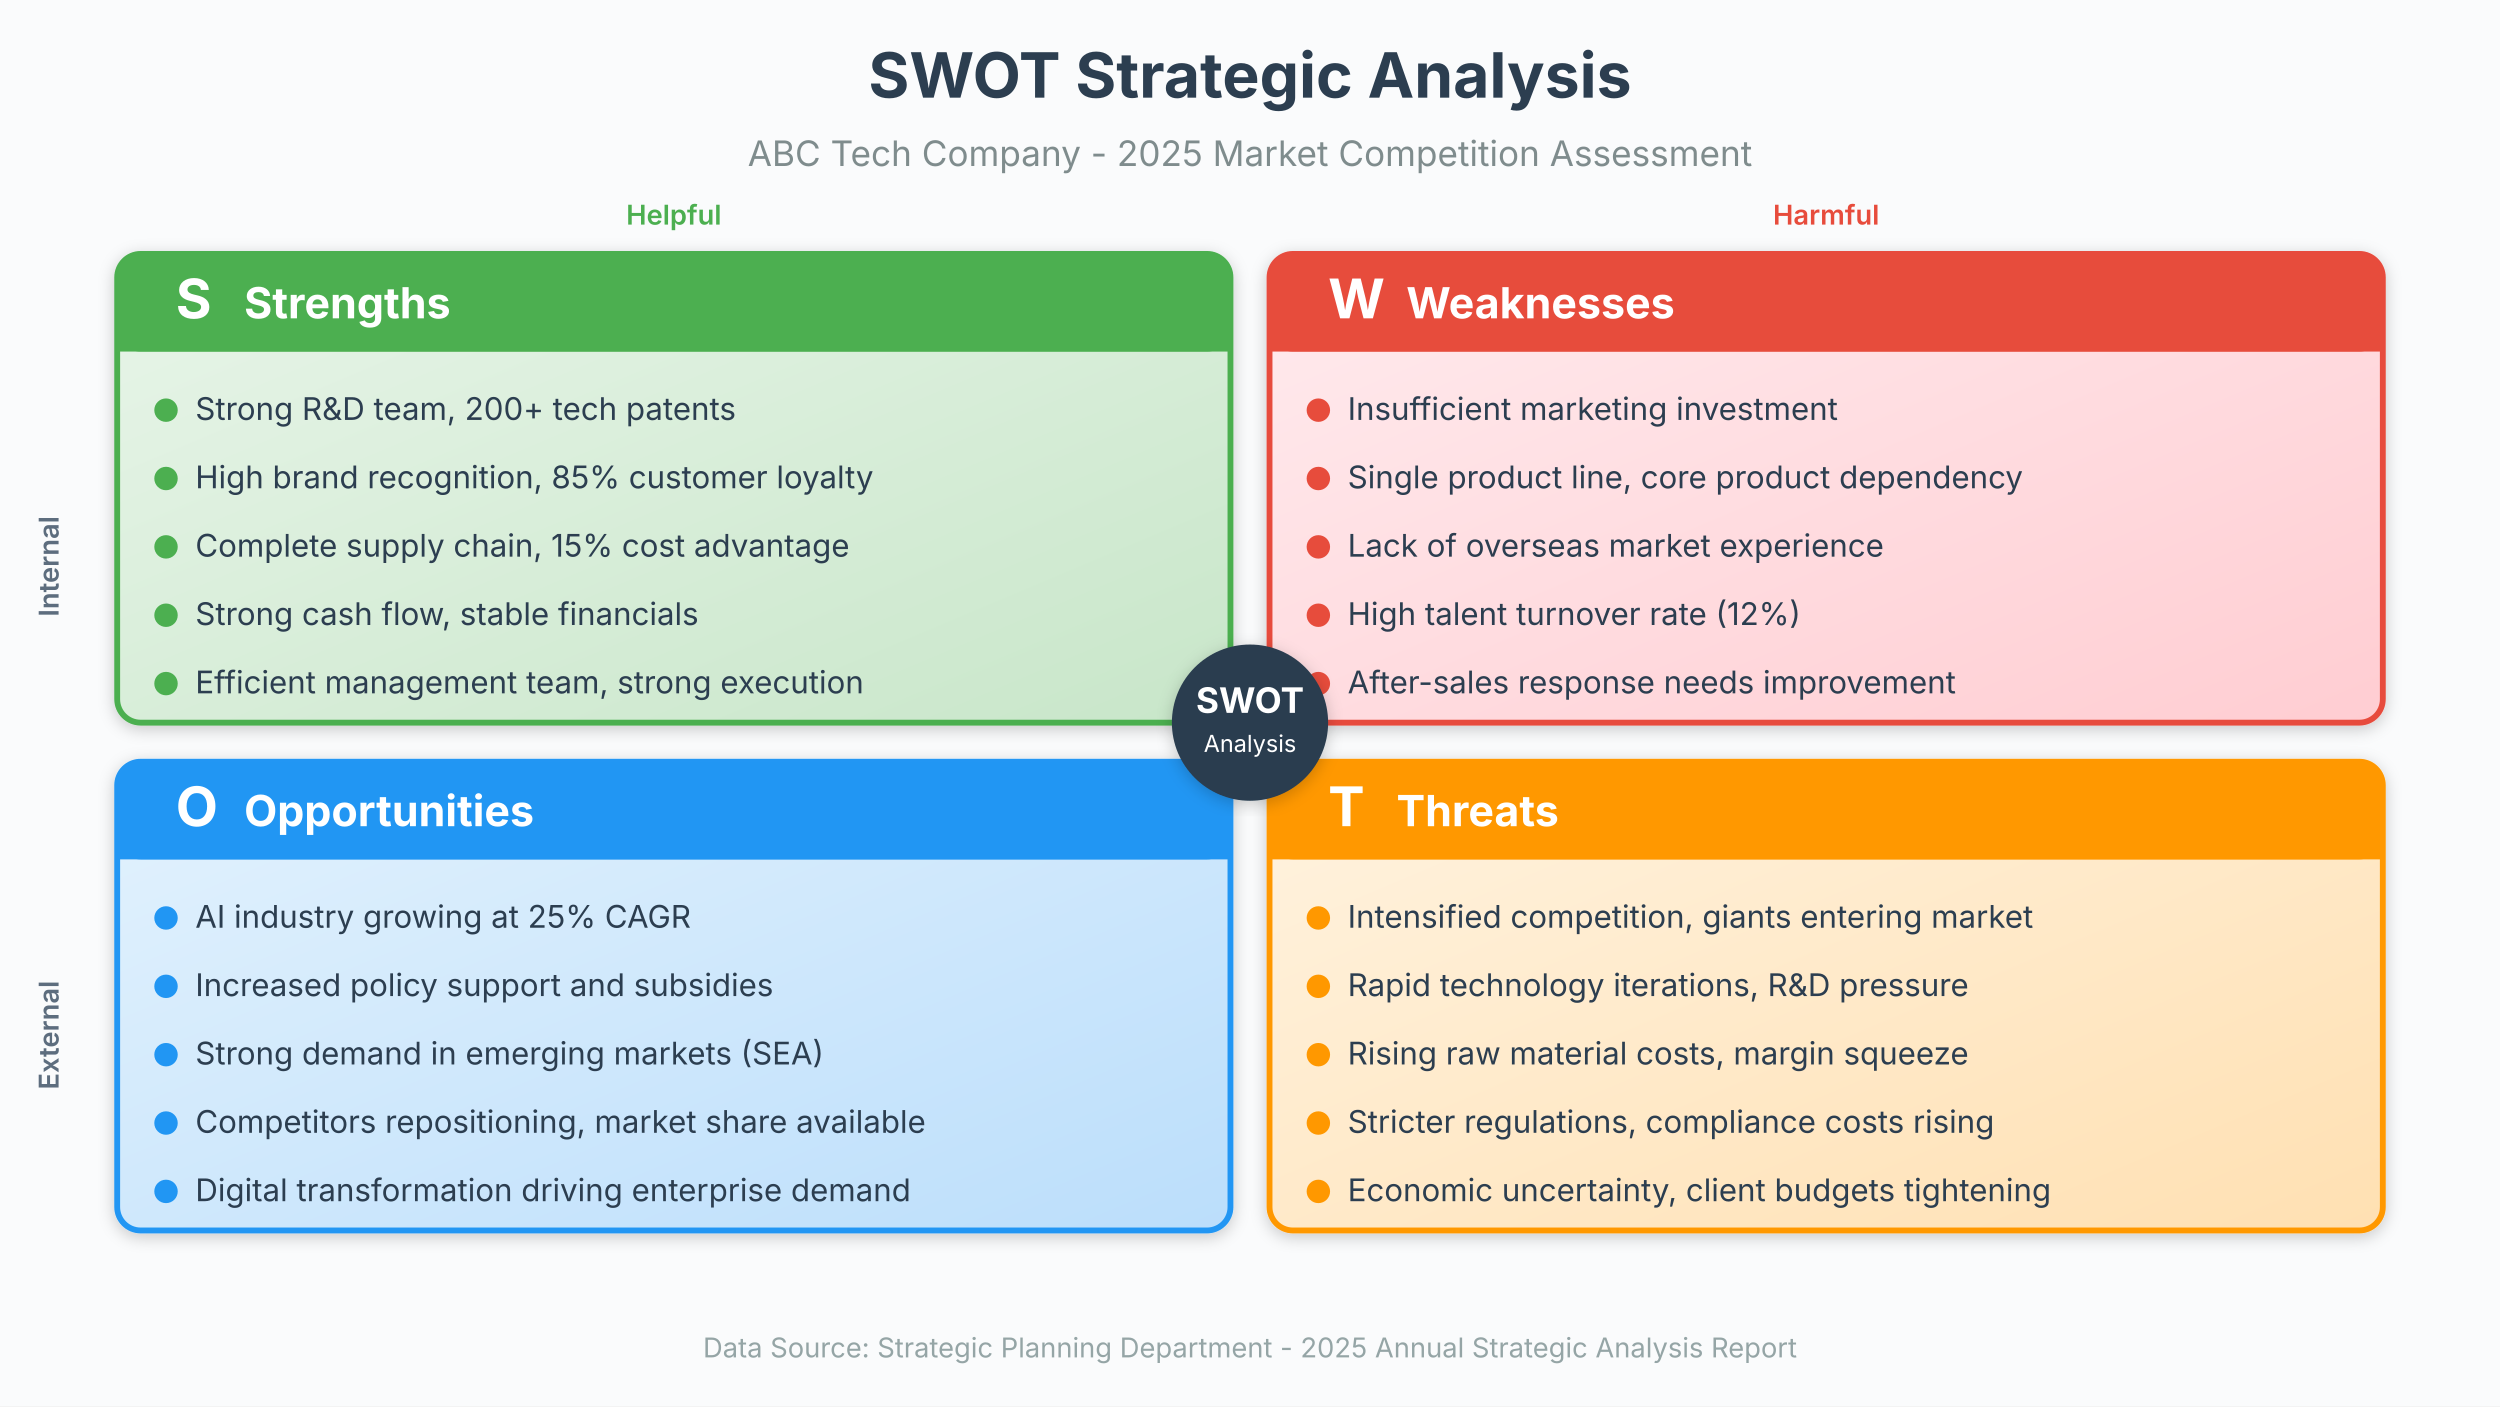
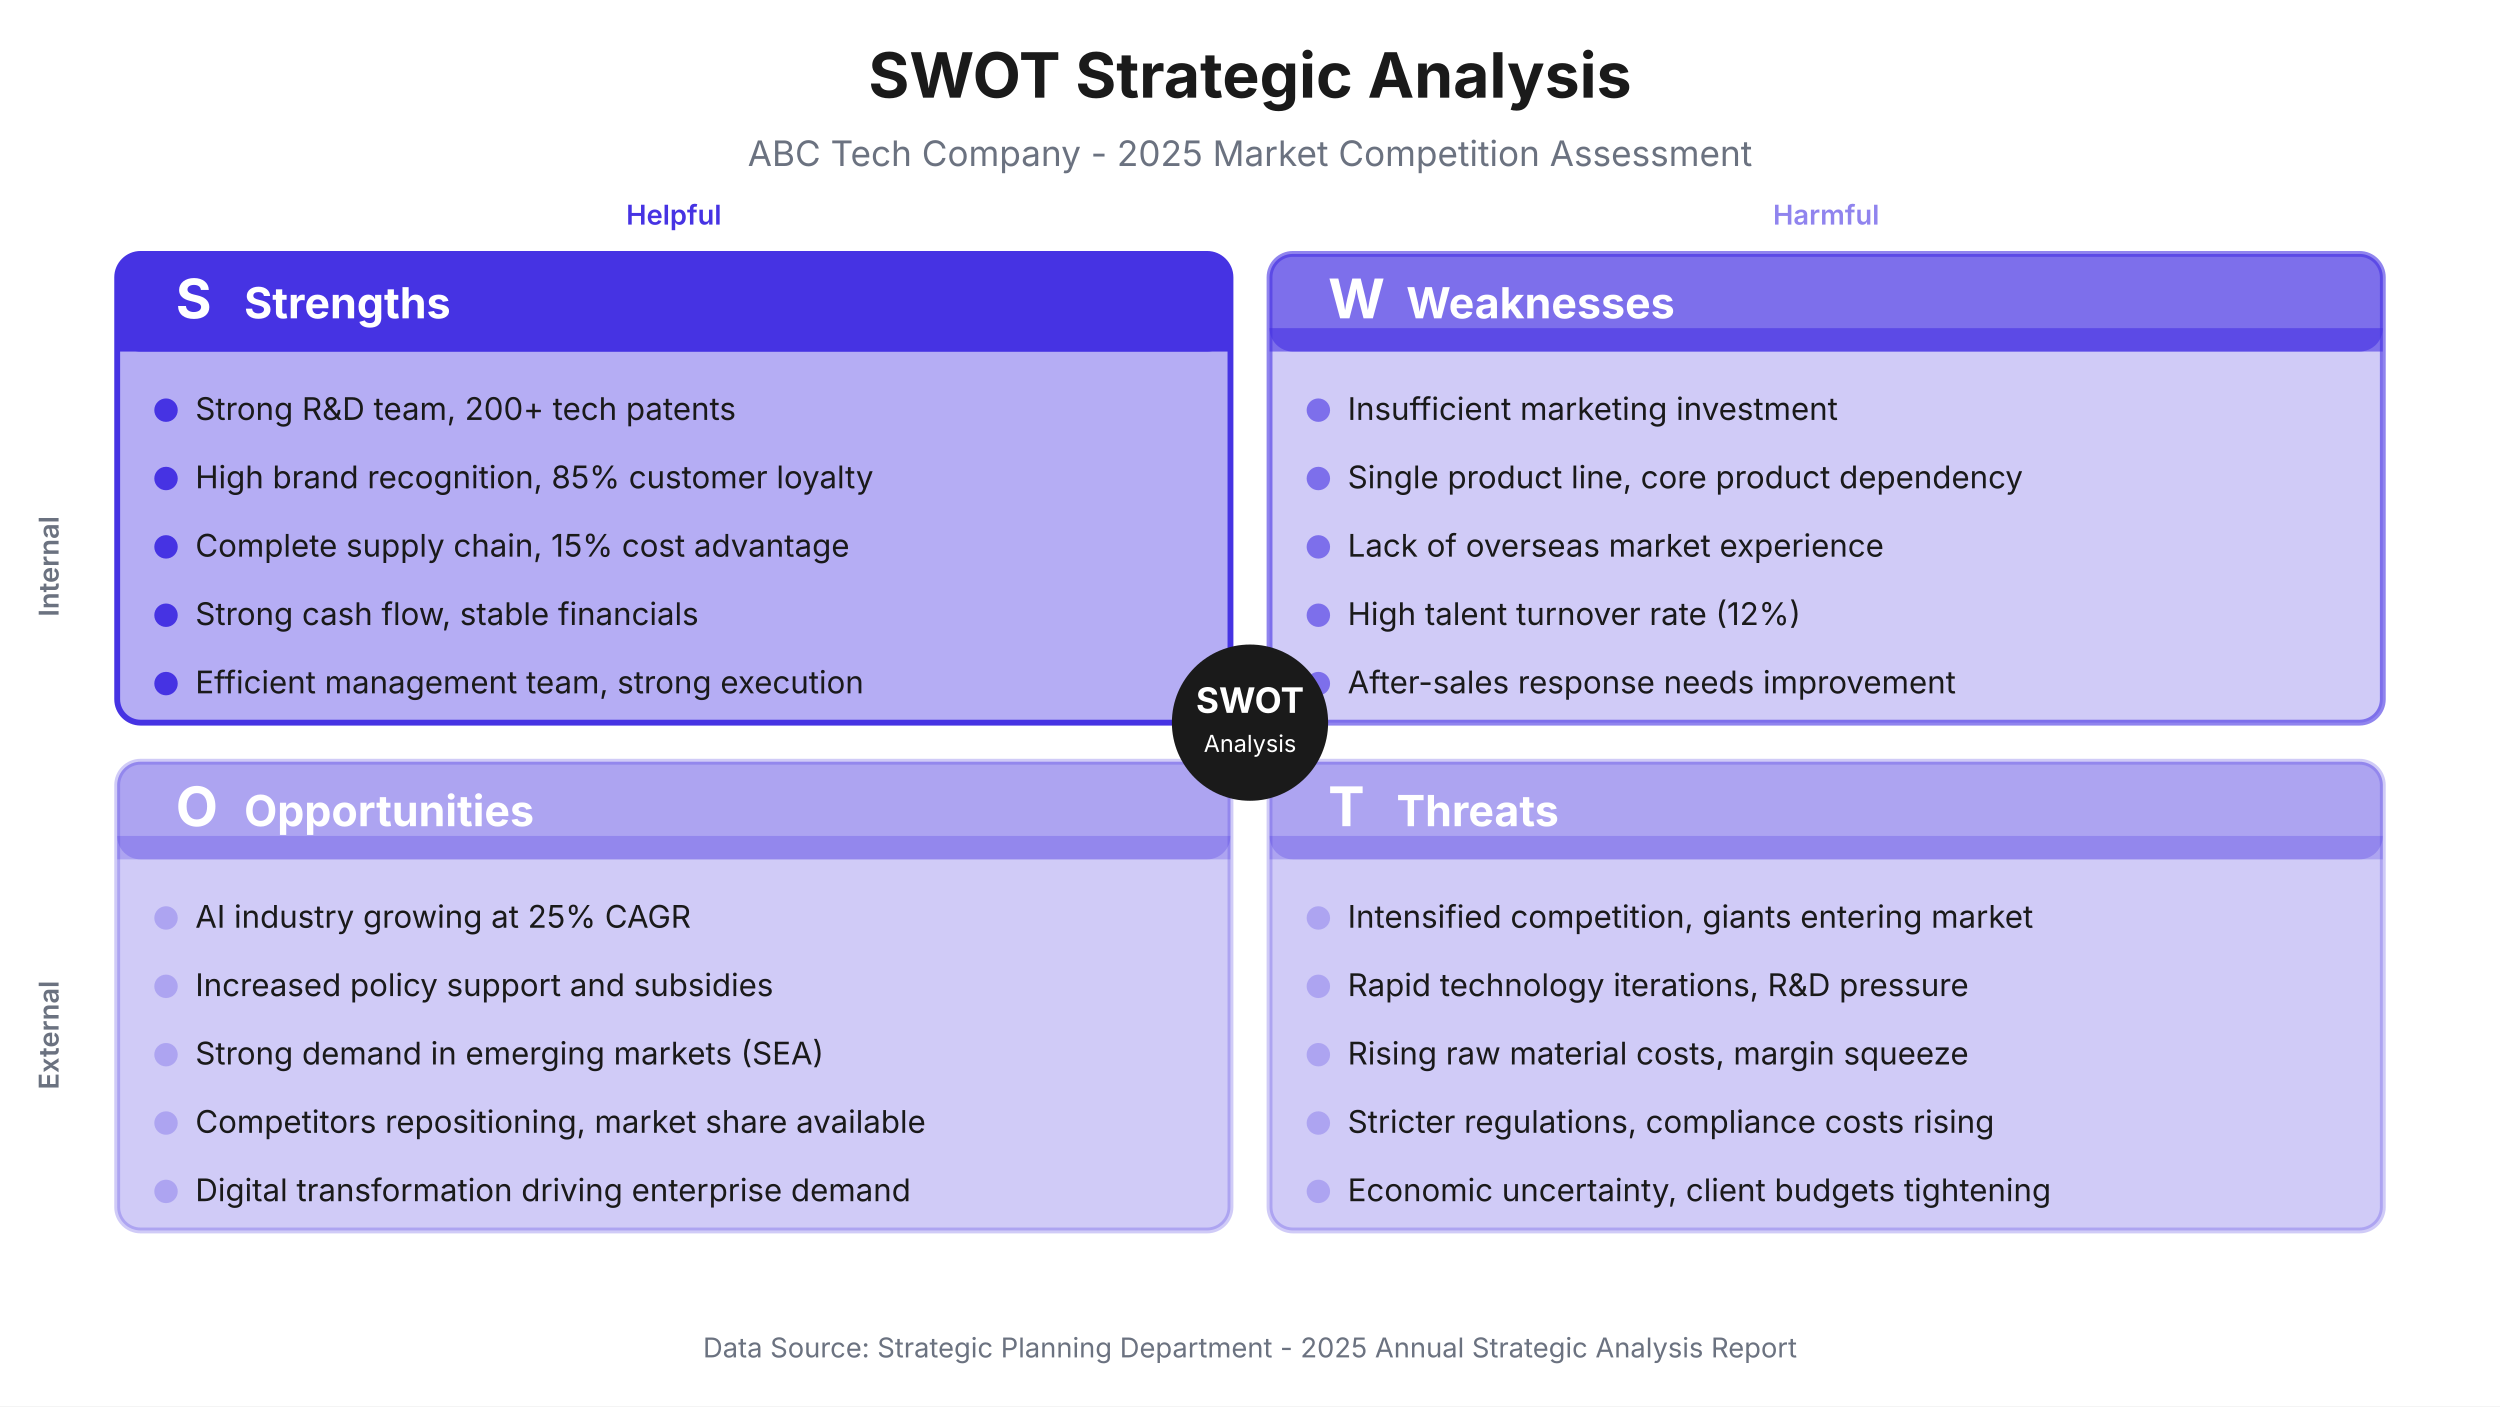
<svg xmlns="http://www.w3.org/2000/svg" viewBox="0 0 1280 720" width="1280" height="720">
  <defs>
-     <linearGradient id="strengthsGrad" x1="0%" y1="0%" x2="100%" y2="100%">
-       <stop offset="0%" style="stop-color:#E8F5E9;stop-opacity:1" />
-       <stop offset="100%" style="stop-color:#C8E6C9;stop-opacity:1" />
-     </linearGradient>
-     <linearGradient id="weaknessesGrad" x1="0%" y1="0%" x2="100%" y2="100%">
-       <stop offset="0%" style="stop-color:#FFEBEE;stop-opacity:1" />
-       <stop offset="100%" style="stop-color:#FFCDD2;stop-opacity:1" />
-     </linearGradient>
-     <linearGradient id="opportunitiesGrad" x1="0%" y1="0%" x2="100%" y2="100%">
-       <stop offset="0%" style="stop-color:#E3F2FD;stop-opacity:1" />
-       <stop offset="100%" style="stop-color:#BBDEFB;stop-opacity:1" />
-     </linearGradient>
-     <linearGradient id="threatsGrad" x1="0%" y1="0%" x2="100%" y2="100%">
-       <stop offset="0%" style="stop-color:#FFF3E0;stop-opacity:1" />
-       <stop offset="100%" style="stop-color:#FFE0B2;stop-opacity:1" />
-     </linearGradient>
-     <filter id="cardShadow">
-       <feGaussianBlur in="SourceAlpha" stdDeviation="4" />
-       <feOffset dx="0" dy="2" />
-       <feComponentTransfer>
-         <feFuncA type="linear" slope="0.2" />
-       </feComponentTransfer>
-       <feMerge>
-         <feMergeNode />
-         <feMergeNode in="SourceGraphic" />
-       </feMerge>
-     </filter>
-   </defs>
-   <rect width="1280" height="720" fill="#FAFBFC" />
-   <text x="640" y="50" font-family="-apple-system, BlinkMacSystemFont, 'Segoe UI', 'PingFang SC', 'Microsoft YaHei', sans-serif" font-size="32" font-weight="bold" fill="#2C3E50" text-anchor="middle">
+         
+         
+         
+         
+         
+         
+         
+         
+         
+     </defs>
+   <rect width="1280" height="720" fill="#FFFFFF" />
+   <text x="640" y="50" font-family="-apple-system, BlinkMacSystemFont, 'Segoe UI', 'PingFang SC', 'Microsoft YaHei', sans-serif" font-size="32" font-weight="bold" fill="#1A1A1A" text-anchor="middle">
    <tspan>SWOT Strategic Analysis</tspan>
  </text>
-   <text x="640" y="85" font-family="-apple-system, BlinkMacSystemFont, 'Segoe UI', 'PingFang SC', 'Microsoft YaHei', sans-serif" font-size="18" fill="#7F8C8D" text-anchor="middle">
+   <text x="640" y="85" font-family="-apple-system, BlinkMacSystemFont, 'Segoe UI', 'PingFang SC', 'Microsoft YaHei', sans-serif" font-size="18" fill="#6B7280" text-anchor="middle">
    <tspan>ABC Tech Company - 2025 Market Competition Assessment</tspan>
  </text>
-   <text x="345" y="115" font-family="-apple-system, BlinkMacSystemFont, 'Segoe UI', sans-serif" font-size="14" font-weight="600" fill="#4CAF50" text-anchor="middle">
+   <text x="345" y="115" font-family="-apple-system, BlinkMacSystemFont, 'Segoe UI', sans-serif" font-size="14" font-weight="600" fill="#4633E3" text-anchor="middle">
    <tspan>Helpful</tspan>
  </text>
-   <text x="935" y="115" font-family="-apple-system, BlinkMacSystemFont, 'Segoe UI', sans-serif" font-size="14" font-weight="600" fill="#E74C3C" text-anchor="middle">
+   <text x="935" y="115" font-family="-apple-system, BlinkMacSystemFont, 'Segoe UI', sans-serif" font-size="14" font-weight="600" fill="#4633E3" fill-opacity="0.6" text-anchor="middle">
    <tspan>Harmful</tspan>
  </text>
-   <text x="30" y="290" font-family="-apple-system, BlinkMacSystemFont, 'Segoe UI', sans-serif" font-size="14" font-weight="600" fill="#5D6D7E" text-anchor="middle" transform="rotate(-90, 30, 290)">
+   <text x="30" y="290" font-family="-apple-system, BlinkMacSystemFont, 'Segoe UI', sans-serif" font-size="14" font-weight="600" fill="#6B7280" text-anchor="middle" transform="rotate(-90, 30, 290)">
    <tspan>Internal</tspan>
  </text>
-   <text x="30" y="530" font-family="-apple-system, BlinkMacSystemFont, 'Segoe UI', sans-serif" font-size="14" font-weight="600" fill="#5D6D7E" text-anchor="middle" transform="rotate(-90, 30, 530)">
+   <text x="30" y="530" font-family="-apple-system, BlinkMacSystemFont, 'Segoe UI', sans-serif" font-size="14" font-weight="600" fill="#6B7280" text-anchor="middle" transform="rotate(-90, 30, 530)">
    <tspan>External</tspan>
  </text>
  <g id="strengths">
-     <rect x="60" y="130" width="570" height="240" rx="12" fill="url(#strengthsGrad)" stroke="#4CAF50" stroke-width="3" filter="url(#cardShadow)" />
-     <rect x="60" y="130" width="570" height="50" rx="12" fill="#4CAF50" />
-     <rect x="60" y="168" width="570" height="12" fill="#4CAF50" />
+     <rect x="60" y="130" width="570" height="240" rx="12" fill="#4633E3" fill-opacity="0.4" stroke="#4633E3" stroke-width="3" />
+     <rect x="60" y="130" width="570" height="50" rx="12" fill="#4633E3" />
+     <rect x="60" y="168" width="570" height="12" fill="#4633E3" />
    <text x="90" y="163" font-family="-apple-system, BlinkMacSystemFont, 'Segoe UI', sans-serif" font-size="28" font-weight="bold" fill="#FFFFFF">
      <tspan>S</tspan>
    </text>
    <text x="125" y="163" font-family="-apple-system, BlinkMacSystemFont, 'Segoe UI', 'PingFang SC', 'Microsoft YaHei', sans-serif" font-size="22" font-weight="bold" fill="#FFFFFF">
      <tspan>Strengths</tspan>
    </text>
-     <circle cx="85" cy="210" r="6" fill="#4CAF50" />
-     <text x="100" y="215" font-family="-apple-system, BlinkMacSystemFont, 'Segoe UI', 'PingFang SC', 'Microsoft YaHei', sans-serif" font-size="16" fill="#2C3E50">
+     <circle cx="85" cy="210" r="6" fill="#4633E3" />
+     <text x="100" y="215" font-family="-apple-system, BlinkMacSystemFont, 'Segoe UI', 'PingFang SC', 'Microsoft YaHei', sans-serif" font-size="16" fill="#1A1A1A">
      <tspan>Strong R&amp;D team, 200+ tech patents</tspan>
    </text>
-     <circle cx="85" cy="245" r="6" fill="#4CAF50" />
-     <text x="100" y="250" font-family="-apple-system, BlinkMacSystemFont, 'Segoe UI', 'PingFang SC', 'Microsoft YaHei', sans-serif" font-size="16" fill="#2C3E50">
+     <circle cx="85" cy="245" r="6" fill="#4633E3" />
+     <text x="100" y="250" font-family="-apple-system, BlinkMacSystemFont, 'Segoe UI', 'PingFang SC', 'Microsoft YaHei', sans-serif" font-size="16" fill="#1A1A1A">
      <tspan>High brand recognition, 85% customer loyalty</tspan>
    </text>
-     <circle cx="85" cy="280" r="6" fill="#4CAF50" />
-     <text x="100" y="285" font-family="-apple-system, BlinkMacSystemFont, 'Segoe UI', 'PingFang SC', 'Microsoft YaHei', sans-serif" font-size="16" fill="#2C3E50">
+     <circle cx="85" cy="280" r="6" fill="#4633E3" />
+     <text x="100" y="285" font-family="-apple-system, BlinkMacSystemFont, 'Segoe UI', 'PingFang SC', 'Microsoft YaHei', sans-serif" font-size="16" fill="#1A1A1A">
      <tspan>Complete supply chain, 15% cost advantage</tspan>
    </text>
-     <circle cx="85" cy="315" r="6" fill="#4CAF50" />
-     <text x="100" y="320" font-family="-apple-system, BlinkMacSystemFont, 'Segoe UI', 'PingFang SC', 'Microsoft YaHei', sans-serif" font-size="16" fill="#2C3E50">
+     <circle cx="85" cy="315" r="6" fill="#4633E3" />
+     <text x="100" y="320" font-family="-apple-system, BlinkMacSystemFont, 'Segoe UI', 'PingFang SC', 'Microsoft YaHei', sans-serif" font-size="16" fill="#1A1A1A">
      <tspan>Strong cash flow, stable financials</tspan>
    </text>
-     <circle cx="85" cy="350" r="6" fill="#4CAF50" />
-     <text x="100" y="355" font-family="-apple-system, BlinkMacSystemFont, 'Segoe UI', 'PingFang SC', 'Microsoft YaHei', sans-serif" font-size="16" fill="#2C3E50">
+     <circle cx="85" cy="350" r="6" fill="#4633E3" />
+     <text x="100" y="355" font-family="-apple-system, BlinkMacSystemFont, 'Segoe UI', 'PingFang SC', 'Microsoft YaHei', sans-serif" font-size="16" fill="#1A1A1A">
      <tspan>Efficient management team, strong execution</tspan>
    </text>
  </g>
  <g id="weaknesses">
-     <rect x="650" y="130" width="570" height="240" rx="12" fill="url(#weaknessesGrad)" stroke="#E74C3C" stroke-width="3" filter="url(#cardShadow)" />
-     <rect x="650" y="130" width="570" height="50" rx="12" fill="#E74C3C" />
-     <rect x="650" y="168" width="570" height="12" fill="#E74C3C" />
+     <rect x="650" y="130" width="570" height="240" rx="12" fill="#4633E3" fill-opacity="0.25" stroke="#4633E3" stroke-opacity="0.6" stroke-width="3" />
+     <rect x="650" y="130" width="570" height="50" rx="12" fill="#4633E3" fill-opacity="0.6" />
+     <rect x="650" y="168" width="570" height="12" fill="#4633E3" fill-opacity="0.6" />
    <text x="680" y="163" font-family="-apple-system, BlinkMacSystemFont, 'Segoe UI', sans-serif" font-size="28" font-weight="bold" fill="#FFFFFF">
      <tspan>W</tspan>
    </text>
    <text x="720" y="163" font-family="-apple-system, BlinkMacSystemFont, 'Segoe UI', 'PingFang SC', 'Microsoft YaHei', sans-serif" font-size="22" font-weight="bold" fill="#FFFFFF">
      <tspan>Weaknesses</tspan>
    </text>
-     <circle cx="675" cy="210" r="6" fill="#E74C3C" />
-     <text x="690" y="215" font-family="-apple-system, BlinkMacSystemFont, 'Segoe UI', 'PingFang SC', 'Microsoft YaHei', sans-serif" font-size="16" fill="#2C3E50">
+     <circle cx="675" cy="210" r="6" fill="#4633E3" fill-opacity="0.6" />
+     <text x="690" y="215" font-family="-apple-system, BlinkMacSystemFont, 'Segoe UI', 'PingFang SC', 'Microsoft YaHei', sans-serif" font-size="16" fill="#1A1A1A">
      <tspan>Insufficient marketing investment</tspan>
    </text>
-     <circle cx="675" cy="245" r="6" fill="#E74C3C" />
-     <text x="690" y="250" font-family="-apple-system, BlinkMacSystemFont, 'Segoe UI', 'PingFang SC', 'Microsoft YaHei', sans-serif" font-size="16" fill="#2C3E50">
+     <circle cx="675" cy="245" r="6" fill="#4633E3" fill-opacity="0.6" />
+     <text x="690" y="250" font-family="-apple-system, BlinkMacSystemFont, 'Segoe UI', 'PingFang SC', 'Microsoft YaHei', sans-serif" font-size="16" fill="#1A1A1A">
      <tspan>Single product line, core product dependency</tspan>
    </text>
-     <circle cx="675" cy="280" r="6" fill="#E74C3C" />
-     <text x="690" y="285" font-family="-apple-system, BlinkMacSystemFont, 'Segoe UI', 'PingFang SC', 'Microsoft YaHei', sans-serif" font-size="16" fill="#2C3E50">
+     <circle cx="675" cy="280" r="6" fill="#4633E3" fill-opacity="0.6" />
+     <text x="690" y="285" font-family="-apple-system, BlinkMacSystemFont, 'Segoe UI', 'PingFang SC', 'Microsoft YaHei', sans-serif" font-size="16" fill="#1A1A1A">
      <tspan>Lack of overseas market experience</tspan>
    </text>
-     <circle cx="675" cy="315" r="6" fill="#E74C3C" />
-     <text x="690" y="320" font-family="-apple-system, BlinkMacSystemFont, 'Segoe UI', 'PingFang SC', 'Microsoft YaHei', sans-serif" font-size="16" fill="#2C3E50">
+     <circle cx="675" cy="315" r="6" fill="#4633E3" fill-opacity="0.6" />
+     <text x="690" y="320" font-family="-apple-system, BlinkMacSystemFont, 'Segoe UI', 'PingFang SC', 'Microsoft YaHei', sans-serif" font-size="16" fill="#1A1A1A">
      <tspan>High talent turnover rate (12%)</tspan>
    </text>
-     <circle cx="675" cy="350" r="6" fill="#E74C3C" />
-     <text x="690" y="355" font-family="-apple-system, BlinkMacSystemFont, 'Segoe UI', 'PingFang SC', 'Microsoft YaHei', sans-serif" font-size="16" fill="#2C3E50">
+     <circle cx="675" cy="350" r="6" fill="#4633E3" fill-opacity="0.6" />
+     <text x="690" y="355" font-family="-apple-system, BlinkMacSystemFont, 'Segoe UI', 'PingFang SC', 'Microsoft YaHei', sans-serif" font-size="16" fill="#1A1A1A">
      <tspan>After-sales response needs improvement</tspan>
    </text>
  </g>
  <g id="opportunities">
-     <rect x="60" y="390" width="570" height="240" rx="12" fill="url(#opportunitiesGrad)" stroke="#2196F3" stroke-width="3" filter="url(#cardShadow)" />
-     <rect x="60" y="390" width="570" height="50" rx="12" fill="#2196F3" />
-     <rect x="60" y="428" width="570" height="12" fill="#2196F3" />
+     <rect x="60" y="390" width="570" height="240" rx="12" fill="#4633E3" fill-opacity="0.25" stroke="#4633E3" stroke-opacity="0.25" stroke-width="3" />
+     <rect x="60" y="390" width="570" height="50" rx="12" fill="#4633E3" fill-opacity="0.25" />
+     <rect x="60" y="428" width="570" height="12" fill="#4633E3" fill-opacity="0.25" />
    <text x="90" y="423" font-family="-apple-system, BlinkMacSystemFont, 'Segoe UI', sans-serif" font-size="28" font-weight="bold" fill="#FFFFFF">
      <tspan>O</tspan>
    </text>
    <text x="125" y="423" font-family="-apple-system, BlinkMacSystemFont, 'Segoe UI', 'PingFang SC', 'Microsoft YaHei', sans-serif" font-size="22" font-weight="bold" fill="#FFFFFF">
      <tspan>Opportunities</tspan>
    </text>
-     <circle cx="85" cy="470" r="6" fill="#2196F3" />
-     <text x="100" y="475" font-family="-apple-system, BlinkMacSystemFont, 'Segoe UI', 'PingFang SC', 'Microsoft YaHei', sans-serif" font-size="16" fill="#2C3E50">
+     <circle cx="85" cy="470" r="6" fill="#4633E3" fill-opacity="0.25" />
+     <text x="100" y="475" font-family="-apple-system, BlinkMacSystemFont, 'Segoe UI', 'PingFang SC', 'Microsoft YaHei', sans-serif" font-size="16" fill="#1A1A1A">
      <tspan>AI industry growing at 25% CAGR</tspan>
    </text>
-     <circle cx="85" cy="505" r="6" fill="#2196F3" />
-     <text x="100" y="510" font-family="-apple-system, BlinkMacSystemFont, 'Segoe UI', 'PingFang SC', 'Microsoft YaHei', sans-serif" font-size="16" fill="#2C3E50">
+     <circle cx="85" cy="505" r="6" fill="#4633E3" fill-opacity="0.25" />
+     <text x="100" y="510" font-family="-apple-system, BlinkMacSystemFont, 'Segoe UI', 'PingFang SC', 'Microsoft YaHei', sans-serif" font-size="16" fill="#1A1A1A">
      <tspan>Increased policy support and subsidies</tspan>
    </text>
-     <circle cx="85" cy="540" r="6" fill="#2196F3" />
-     <text x="100" y="545" font-family="-apple-system, BlinkMacSystemFont, 'Segoe UI', 'PingFang SC', 'Microsoft YaHei', sans-serif" font-size="16" fill="#2C3E50">
+     <circle cx="85" cy="540" r="6" fill="#4633E3" fill-opacity="0.25" />
+     <text x="100" y="545" font-family="-apple-system, BlinkMacSystemFont, 'Segoe UI', 'PingFang SC', 'Microsoft YaHei', sans-serif" font-size="16" fill="#1A1A1A">
      <tspan>Strong demand in emerging markets (SEA)</tspan>
    </text>
-     <circle cx="85" cy="575" r="6" fill="#2196F3" />
-     <text x="100" y="580" font-family="-apple-system, BlinkMacSystemFont, 'Segoe UI', 'PingFang SC', 'Microsoft YaHei', sans-serif" font-size="16" fill="#2C3E50">
+     <circle cx="85" cy="575" r="6" fill="#4633E3" fill-opacity="0.25" />
+     <text x="100" y="580" font-family="-apple-system, BlinkMacSystemFont, 'Segoe UI', 'PingFang SC', 'Microsoft YaHei', sans-serif" font-size="16" fill="#1A1A1A">
      <tspan>Competitors repositioning, market share available</tspan>
    </text>
-     <circle cx="85" cy="610" r="6" fill="#2196F3" />
-     <text x="100" y="615" font-family="-apple-system, BlinkMacSystemFont, 'Segoe UI', 'PingFang SC', 'Microsoft YaHei', sans-serif" font-size="16" fill="#2C3E50">
+     <circle cx="85" cy="610" r="6" fill="#4633E3" fill-opacity="0.25" />
+     <text x="100" y="615" font-family="-apple-system, BlinkMacSystemFont, 'Segoe UI', 'PingFang SC', 'Microsoft YaHei', sans-serif" font-size="16" fill="#1A1A1A">
      <tspan>Digital transformation driving enterprise demand</tspan>
    </text>
  </g>
  <g id="threats">
-     <rect x="650" y="390" width="570" height="240" rx="12" fill="url(#threatsGrad)" stroke="#FF9800" stroke-width="3" filter="url(#cardShadow)" />
-     <rect x="650" y="390" width="570" height="50" rx="12" fill="#FF9800" />
-     <rect x="650" y="428" width="570" height="12" fill="#FF9800" />
+     <rect x="650" y="390" width="570" height="240" rx="12" fill="#4633E3" fill-opacity="0.25" stroke="#4633E3" stroke-opacity="0.25" stroke-width="3" />
+     <rect x="650" y="390" width="570" height="50" rx="12" fill="#4633E3" fill-opacity="0.25" />
+     <rect x="650" y="428" width="570" height="12" fill="#4633E3" fill-opacity="0.25" />
    <text x="680" y="423" font-family="-apple-system, BlinkMacSystemFont, 'Segoe UI', sans-serif" font-size="28" font-weight="bold" fill="#FFFFFF">
      <tspan>T</tspan>
    </text>
    <text x="715" y="423" font-family="-apple-system, BlinkMacSystemFont, 'Segoe UI', 'PingFang SC', 'Microsoft YaHei', sans-serif" font-size="22" font-weight="bold" fill="#FFFFFF">
      <tspan>Threats</tspan>
    </text>
-     <circle cx="675" cy="470" r="6" fill="#FF9800" />
-     <text x="690" y="475" font-family="-apple-system, BlinkMacSystemFont, 'Segoe UI', 'PingFang SC', 'Microsoft YaHei', sans-serif" font-size="16" fill="#2C3E50">
+     <circle cx="675" cy="470" r="6" fill="#4633E3" fill-opacity="0.25" />
+     <text x="690" y="475" font-family="-apple-system, BlinkMacSystemFont, 'Segoe UI', 'PingFang SC', 'Microsoft YaHei', sans-serif" font-size="16" fill="#1A1A1A">
      <tspan>Intensified competition, giants entering market</tspan>
    </text>
-     <circle cx="675" cy="505" r="6" fill="#FF9800" />
-     <text x="690" y="510" font-family="-apple-system, BlinkMacSystemFont, 'Segoe UI', 'PingFang SC', 'Microsoft YaHei', sans-serif" font-size="16" fill="#2C3E50">
+     <circle cx="675" cy="505" r="6" fill="#4633E3" fill-opacity="0.25" />
+     <text x="690" y="510" font-family="-apple-system, BlinkMacSystemFont, 'Segoe UI', 'PingFang SC', 'Microsoft YaHei', sans-serif" font-size="16" fill="#1A1A1A">
      <tspan>Rapid technology iterations, R&amp;D pressure</tspan>
    </text>
-     <circle cx="675" cy="540" r="6" fill="#FF9800" />
-     <text x="690" y="545" font-family="-apple-system, BlinkMacSystemFont, 'Segoe UI', 'PingFang SC', 'Microsoft YaHei', sans-serif" font-size="16" fill="#2C3E50">
+     <circle cx="675" cy="540" r="6" fill="#4633E3" fill-opacity="0.25" />
+     <text x="690" y="545" font-family="-apple-system, BlinkMacSystemFont, 'Segoe UI', 'PingFang SC', 'Microsoft YaHei', sans-serif" font-size="16" fill="#1A1A1A">
      <tspan>Rising raw material costs, margin squeeze</tspan>
    </text>
-     <circle cx="675" cy="575" r="6" fill="#FF9800" />
-     <text x="690" y="580" font-family="-apple-system, BlinkMacSystemFont, 'Segoe UI', 'PingFang SC', 'Microsoft YaHei', sans-serif" font-size="16" fill="#2C3E50">
+     <circle cx="675" cy="575" r="6" fill="#4633E3" fill-opacity="0.25" />
+     <text x="690" y="580" font-family="-apple-system, BlinkMacSystemFont, 'Segoe UI', 'PingFang SC', 'Microsoft YaHei', sans-serif" font-size="16" fill="#1A1A1A">
      <tspan>Stricter regulations, compliance costs rising</tspan>
    </text>
-     <circle cx="675" cy="610" r="6" fill="#FF9800" />
-     <text x="690" y="615" font-family="-apple-system, BlinkMacSystemFont, 'Segoe UI', 'PingFang SC', 'Microsoft YaHei', sans-serif" font-size="16" fill="#2C3E50">
+     <circle cx="675" cy="610" r="6" fill="#4633E3" fill-opacity="0.25" />
+     <text x="690" y="615" font-family="-apple-system, BlinkMacSystemFont, 'Segoe UI', 'PingFang SC', 'Microsoft YaHei', sans-serif" font-size="16" fill="#1A1A1A">
      <tspan>Economic uncertainty, client budgets tightening</tspan>
    </text>
  </g>
-   <circle cx="640" cy="370" r="40" fill="#2C3E50" filter="url(#cardShadow)" />
+   <circle cx="640" cy="370" r="40" fill="#1A1A1A" />
  <text x="640" y="365" font-family="-apple-system, BlinkMacSystemFont, 'Segoe UI', sans-serif" font-size="18" font-weight="bold" fill="#FFFFFF" text-anchor="middle">
    <tspan>SWOT</tspan>
  </text>
  <text x="640" y="385" font-family="-apple-system, BlinkMacSystemFont, 'Segoe UI', sans-serif" font-size="12" fill="#FFFFFF" text-anchor="middle">
    <tspan>Analysis</tspan>
  </text>
-   <text x="640" y="695" font-family="-apple-system, BlinkMacSystemFont, 'Segoe UI', 'PingFang SC', 'Microsoft YaHei', sans-serif" font-size="14" fill="#95A5A6" text-anchor="middle">
+   <text x="640" y="695" font-family="-apple-system, BlinkMacSystemFont, 'Segoe UI', 'PingFang SC', 'Microsoft YaHei', sans-serif" font-size="14" fill="#6B7280" text-anchor="middle">
    <tspan>Data Source: Strategic Planning Department - 2025 Annual Strategic Analysis Report</tspan>
  </text>
</svg>
